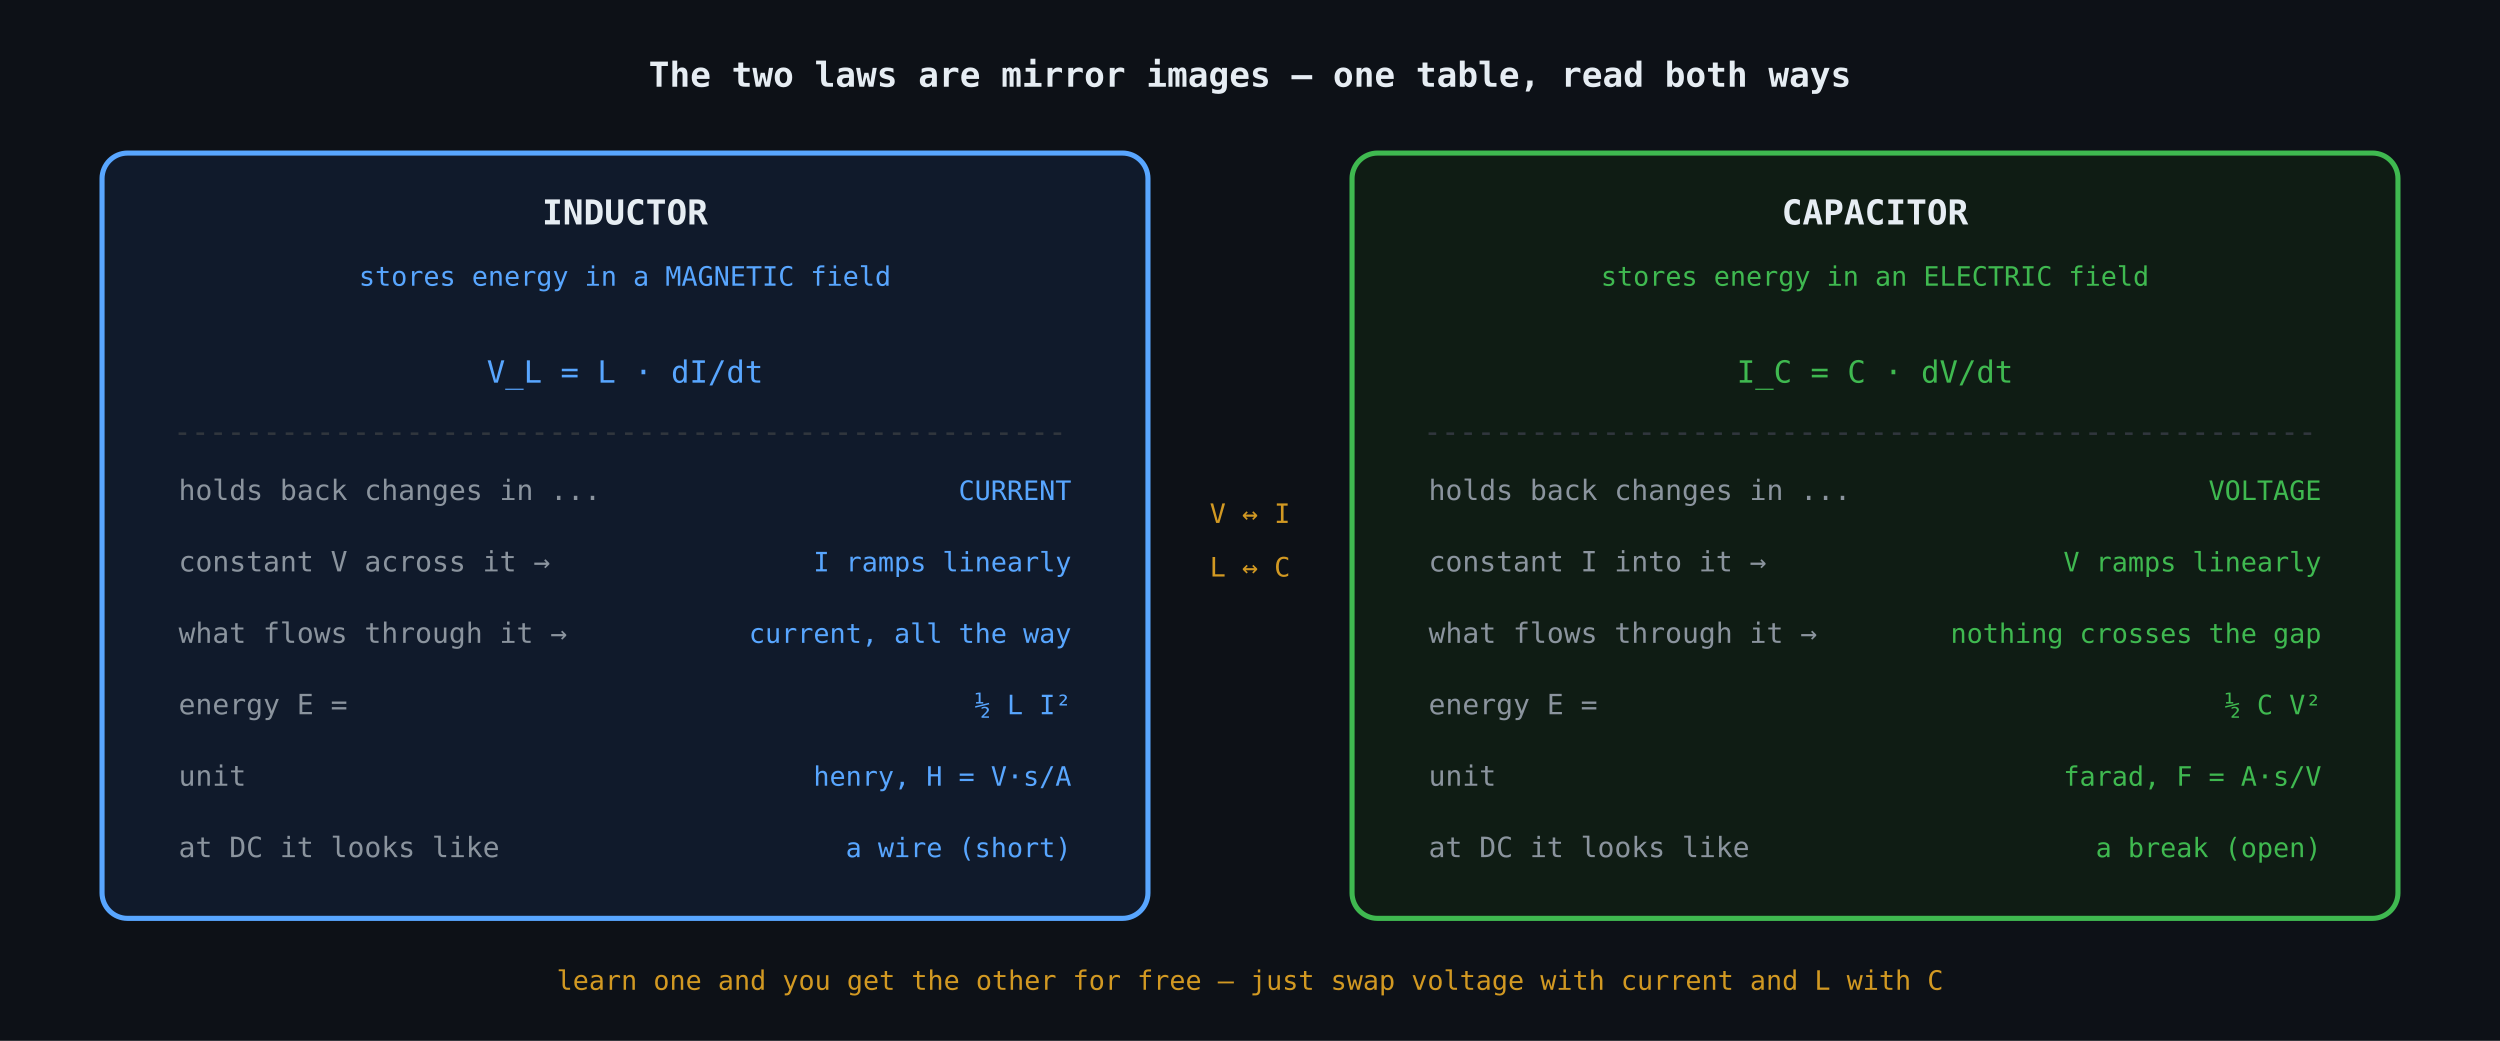
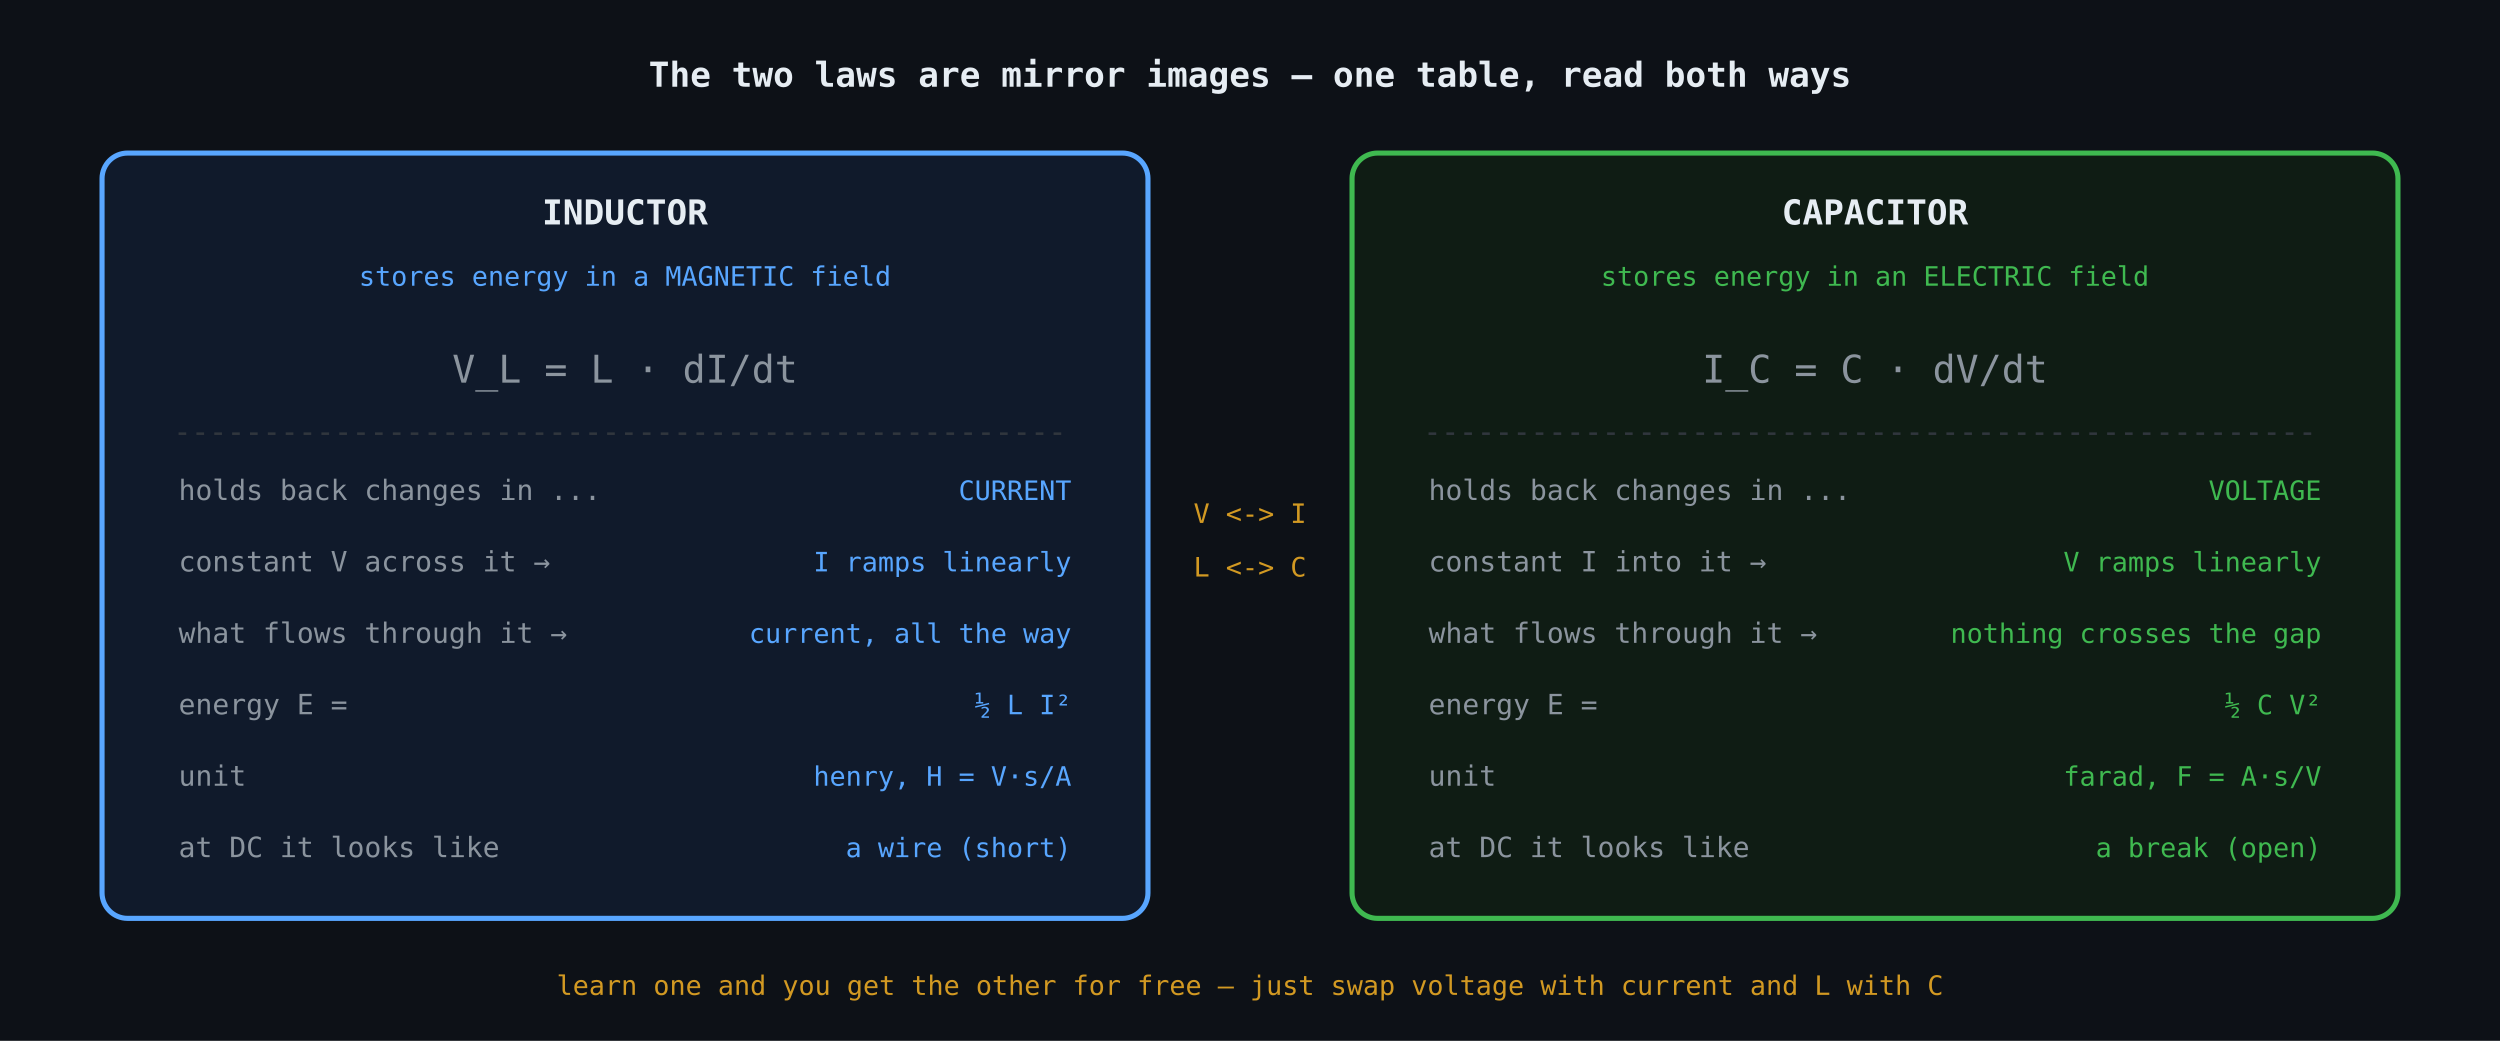
<svg xmlns="http://www.w3.org/2000/svg" viewBox="0 0 980 408" role="img" aria-label="Duality table comparing the inductor and capacitor defining laws term by term" width="980" height="408">
  <style>
.h2m-bg{fill:#0d1117}
- *{box-sizing:border-box}
- /* Printing on a dark palette wastes ink and renders badly, so print is always light. */
- body{margin:0;background:#0d1117;color:#c9d1d9;
-   font:15px/1.65 system-ui,-apple-system,Segoe UI,Roboto,sans-serif;
-   padding:38px 22px 90px}
- main{max-width:1080px;margin:0 auto}
- figure{margin:22px 0;background:#161b22;border:1px solid #30363d;
-   border-radius:11px;padding:18px;overflow-x:auto}
- figure svg{display:block;width:100%;height:auto;min-width:680px}
- figcaption{color:#8b949e;font-size:12.5px;margin-top:12px;text-align:center}
- /* ---- SVG theming: every colour resolves through these classes so figures re-theme. */
svg text{font-family:ui-monospace,SFMono-Regular,Menlo,monospace;font-size:12px;fill:#c9d1d9}
svg text.t{font-size:13.5px;font-weight:700;fill:#e6edf3}
svg text.s{font-size:11px;fill:#8b949e}
svg text.xs{font-size:9.5px;fill:#8b949e}
svg text.l{font-size:10.5px;fill:#8b949e}
svg text.lb{font-size:10.5px;fill:#58a6ff}
svg text.lg{font-size:10.5px;fill:#3fb950}
svg text.lr{font-size:10.5px;fill:#f85149}
svg text.lp{font-size:10.5px;fill:#bc8cff}
svg text.la{font-size:10.5px;fill:#d29922}
- svg .fx-b{fill:#58a6ff}  svg .fx-g{fill:#3fb950}
- svg .fx-r{fill:#f85149}   svg .fx-a{fill:#d29922}
- svg .fx-p{fill:#bc8cff} svg .fx-n{fill:#8b949e}
svg .n{fill:#1a2029;stroke:#484f58;stroke-width:1.6}
svg .nb{fill:#101a2b;stroke:#58a6ff;stroke-width:2px}
svg .ng{fill:#0f1c14;stroke:#3fb950;stroke-width:2px}
svg .nr{fill:#201215;stroke:#f85149;stroke-width:2px}
svg .na{fill:#1e1a10;stroke:#d29922;stroke-width:2px}
svg .np{fill:#181228;stroke:#bc8cff;stroke-width:2px}
- svg .nd{fill:#15191f;stroke:#3d444d;stroke-width:1.5;stroke-dasharray:5 4}
svg .grp{fill:none;stroke:#3d444d;stroke-width:1.4;stroke-dasharray:6 5}
- svg .a{stroke:#8b949e;stroke-width:1.8;fill:none;marker-end:url(#ah)}
- svg .ab{stroke:#58a6ff;stroke-width:2;fill:none;marker-end:url(#ahb)}
- svg .ag{stroke:#3fb950;stroke-width:2;fill:none;marker-end:url(#ahg)}
- svg .ar{stroke:#f85149;stroke-width:2;fill:none;marker-end:url(#ahr)}
- svg .ap{stroke:#bc8cff;stroke-width:2;fill:none;marker-end:url(#ahp)}
- svg .aa{stroke:#d29922;stroke-width:2;fill:none;marker-end:url(#aha)}
svg .wire{stroke:#8b949e;stroke-width:1.8;fill:none}
svg .wire-r{stroke:#f85149;stroke-width:2.4;fill:none;stroke-linecap:round}
svg .wire-b{stroke:#58a6ff;stroke-width:2.4;fill:none;stroke-linecap:round}
svg .wire-a{stroke:#d29922;stroke-width:2.4;fill:none;stroke-linecap:round}
svg .wire-p{stroke:#bc8cff;stroke-width:2.4;fill:none;stroke-linecap:round}
svg .wire-g{stroke:#3fb950;stroke-width:2.4;fill:none;stroke-linecap:round}
svg .axis{stroke:#8b949e;stroke-width:1.5;fill:none}
svg .grid{stroke:#30363d;stroke-width:1;fill:none;stroke-dasharray:3 4}
svg .plot-b{stroke:#58a6ff;stroke-width:2.4;fill:none;stroke-linejoin:round}
- svg .plot-a{stroke:#d29922;stroke-width:2.4;fill:none;stroke-linejoin:round}
svg .plot-g{stroke:#3fb950;stroke-width:2.4;fill:none;stroke-linejoin:round}
svg .plot-r{stroke:#f85149;stroke-width:2.4;fill:none;stroke-linejoin:round}
+ svg .plot-a{stroke:#d29922;stroke-width:2.4;fill:none;stroke-linejoin:round}
svg .plot-p{stroke:#bc8cff;stroke-width:2.4;fill:none;stroke-linejoin:round}
- svg .fill-a{fill:#d29922;opacity:0.14}
- svg .fill-g{fill:#3fb950;opacity:0.14}
- svg .dash{stroke-dasharray:6 5}
- svg .mk-n{fill:#8b949e}  svg .mk-b{fill:#58a6ff}
- svg .mk-g{fill:#3fb950}  svg .mk-r{fill:#f85149}
- svg .mk-p{fill:#bc8cff} svg .mk-a{fill:#d29922}
+ svg .fill-g{fill:#3fb950;opacity:0.14;stroke:none}
+ svg .fill-a{fill:#d29922;opacity:0.14;stroke:none}
+ svg .a{stroke:#8b949e;stroke-width:1.8;fill:none;marker-end:url(#ah)}
+ svg .ab{stroke:#58a6ff;stroke-width:2;fill:none;marker-end:url(#ahb)}
+ svg .ag{stroke:#3fb950;stroke-width:2;fill:none;marker-end:url(#ahg)}
+ svg .ar{stroke:#f85149;stroke-width:2;fill:none;marker-end:url(#ahr)}
+ svg .ap{stroke:#bc8cff;stroke-width:2;fill:none;marker-end:url(#ahp)}
+ svg .aa{stroke:#d29922;stroke-width:2;fill:none;marker-end:url(#aha)}
+ svg .comp{stroke:#8b949e;stroke-width:2;fill:none}
+ svg .dotn{fill:#8b949e}
+ svg .dotb{fill:#58a6ff}
+ svg .dotg{fill:#3fb950}
+ svg .dotr{fill:#f85149}
+ svg .dota{fill:#d29922}
+ svg .dotp{fill:#bc8cff}
+ svg .mk-n{fill:#8b949e} svg .mk-b{fill:#58a6ff} svg .mk-g{fill:#3fb950}
+ svg .mk-r{fill:#f85149} svg .mk-p{fill:#bc8cff} svg .mk-a{fill:#d29922}
@media (prefers-color-scheme: light){
- body{background:#ffffff;color:#1f2328}
- figure{background:#f6f8fa;border:1px solid #d0d7de}
- figcaption{color:#57606a}
+ .h2m-bg{fill:#ffffff}
svg text{fill:#1f2328}
- svg text.t{fill:#010409}
- svg text.s{fill:#57606a}
- svg text.xs{fill:#57606a}
- svg text.l{fill:#57606a}
- svg text.lb{fill:#0550ae}
- svg text.lg{fill:#1a7f37}
- svg text.lr{fill:#cf222e}
- svg text.lp{fill:#8250df}
- svg text.la{fill:#9a6700}
- svg .fx-b{fill:#0550ae}
- svg .fx-g{fill:#1a7f37}
- svg .fx-r{fill:#cf222e}
- svg .fx-a{fill:#9a6700}
- svg .fx-p{fill:#8250df}
- svg .fx-n{fill:#57606a}
- svg .n{fill:#f6f8fa;stroke:#8c959f;stroke-width:1.6}
- svg .nb{fill:#ddf4ff;stroke:#0550ae;stroke-width:2.2px}
- svg .ng{fill:#dafbe1;stroke:#1a7f37;stroke-width:2.2px}
- svg .nr{fill:#ffebe9;stroke:#cf222e;stroke-width:2.2px}
- svg .na{fill:#fff8c5;stroke:#9a6700;stroke-width:2.2px}
- svg .np{fill:#fbefff;stroke:#8250df;stroke-width:2.2px}
- svg .nd{fill:#ffffff;stroke:#afb8c1;stroke-width:1.5;stroke-dasharray:5 4}
- svg .grp{fill:none;stroke:#afb8c1;stroke-width:1.4;stroke-dasharray:6 5}
- svg .a{stroke:#57606a;stroke-width:1.8;fill:none;marker-end:url(#ah)}
- svg .ab{stroke:#0550ae;stroke-width:2;fill:none;marker-end:url(#ahb)}
- svg .ag{stroke:#1a7f37;stroke-width:2;fill:none;marker-end:url(#ahg)}
- svg .ar{stroke:#cf222e;stroke-width:2;fill:none;marker-end:url(#ahr)}
- svg .ap{stroke:#8250df;stroke-width:2;fill:none;marker-end:url(#ahp)}
- svg .aa{stroke:#9a6700;stroke-width:2;fill:none;marker-end:url(#aha)}
- svg .wire{stroke:#57606a}
- svg .wire-r{stroke:#cf222e}
- svg .wire-b{stroke:#0550ae}
- svg .wire-a{stroke:#9a6700}
- svg .wire-p{stroke:#8250df}
- svg .wire-g{stroke:#1a7f37}
- svg .axis{stroke:#57606a}
- svg .grid{stroke:#d0d7de}
- svg .plot-b{stroke:#0550ae}
- svg .plot-a{stroke:#9a6700}
- svg .plot-g{stroke:#1a7f37}
- svg .plot-r{stroke:#cf222e}
- svg .plot-p{stroke:#8250df}
- svg .fill-a{fill:#9a6700;opacity:0.12}
- svg .fill-g{fill:#1a7f37;opacity:0.12}
- svg .mk-n{fill:#57606a}
- svg .mk-b{fill:#0550ae}
- svg .mk-g{fill:#1a7f37}
- svg .mk-r{fill:#cf222e}
- svg .mk-p{fill:#8250df}
- svg .mk-a{fill:#9a6700}
- .h2m-bg{fill:#ffffff}
+ svg text.t{fill:#010409} svg text.s{fill:#57606a} svg text.xs{fill:#57606a} svg text.l{fill:#57606a}
+ svg text.lb{fill:#0550ae} svg text.lg{fill:#1a7f37} svg text.lr{fill:#cf222e} svg text.lp{fill:#8250df} svg text.la{fill:#9a6700}
+ svg .n{fill:#f6f8fa;stroke:#8c959f} svg .nb{fill:#ddf4ff;stroke:#0550ae} svg .ng{fill:#dafbe1;stroke:#1a7f37}
+ svg .nr{fill:#ffebe9;stroke:#cf222e} svg .na{fill:#fff8c5;stroke:#9a6700} svg .np{fill:#fbefff;stroke:#8250df}
+ svg .grp{stroke:#afb8c1}
+ svg .wire{stroke:#57606a} svg .wire-r{stroke:#cf222e} svg .wire-b{stroke:#0550ae} svg .wire-a{stroke:#9a6700} svg .wire-p{stroke:#8250df} svg .wire-g{stroke:#1a7f37}
+ svg .axis{stroke:#57606a} svg .grid{stroke:#d0d7de}
+ svg .plot-b{stroke:#0550ae} svg .plot-g{stroke:#1a7f37} svg .plot-r{stroke:#cf222e} svg .plot-a{stroke:#9a6700} svg .plot-p{stroke:#8250df}
+ svg .fill-g{fill:#1a7f37} svg .fill-a{fill:#9a6700}
+ svg .a{stroke:#57606a} svg .ab{stroke:#0550ae} svg .ag{stroke:#1a7f37} svg .ar{stroke:#cf222e} svg .ap{stroke:#8250df} svg .aa{stroke:#9a6700}
+ svg .comp{stroke:#57606a}
+ svg .dotn{fill:#57606a} svg .dotb{fill:#0550ae} svg .dotg{fill:#1a7f37} svg .dotr{fill:#cf222e} svg .dota{fill:#9a6700} svg .dotp{fill:#8250df}
+ svg .mk-n{fill:#57606a} svg .mk-b{fill:#0550ae} svg .mk-g{fill:#1a7f37} svg .mk-r{fill:#cf222e} svg .mk-p{fill:#8250df} svg .mk-a{fill:#9a6700}
}
- @media print{
- body{background:#ffffff;color:#111417}
- figure{background:#ffffff;border:1px solid #c3ccd5}
- figure svg{min-width:0}
- svg text{fill:#111417}
- .h2m-bg{fill:#ffffff}
- }
+ @media print{ .h2m-bg{fill:#ffffff} svg text{fill:#111417} }
</style>
  <defs>
    <marker id="ah" markerWidth="9" markerHeight="9" refX="8" refY="4.5" orient="auto">
      <path d="M0 0 L9 4.5 L0 9 z" class="mk-n" />
    </marker>
    <marker id="ahb" markerWidth="9" markerHeight="9" refX="8" refY="4.5" orient="auto">
      <path d="M0 0 L9 4.5 L0 9 z" class="mk-b" />
    </marker>
    <marker id="ahg" markerWidth="9" markerHeight="9" refX="8" refY="4.5" orient="auto">
      <path d="M0 0 L9 4.5 L0 9 z" class="mk-g" />
    </marker>
    <marker id="ahr" markerWidth="9" markerHeight="9" refX="8" refY="4.5" orient="auto">
      <path d="M0 0 L9 4.5 L0 9 z" class="mk-r" />
    </marker>
    <marker id="ahp" markerWidth="9" markerHeight="9" refX="8" refY="4.5" orient="auto">
      <path d="M0 0 L9 4.5 L0 9 z" class="mk-p" />
    </marker>
    <marker id="aha" markerWidth="9" markerHeight="9" refX="8" refY="4.5" orient="auto">
      <path d="M0 0 L9 4.5 L0 9 z" class="mk-a" />
    </marker>
  </defs>
  <rect class="h2m-bg" x="0" y="0" width="980" height="408" fill="#0d1117" />
  <text class="t" x="490" y="34" text-anchor="middle">The two laws are mirror images — one table, read both ways</text>
  <rect class="nb" x="40" y="60" width="410" height="300" rx="10" />
  <text class="t" x="245" y="88" text-anchor="middle">INDUCTOR</text>
  <text class="lb" x="245" y="112" text-anchor="middle">stores energy in a MAGNETIC field</text>
-   <text class="fx-b" x="245" y="150" text-anchor="middle" font-size="15">V_L = L · dI/dt</text>
+   <text class="s" x="245" y="150" text-anchor="middle" style="font-size:15px">V_L = L · dI/dt</text>
  <line class="grid" x1="70" y1="170" x2="420" y2="170" />
  <text class="s" x="70" y="196" text-anchor="start">holds back changes in ...</text>
  <text class="lb" x="420" y="196" text-anchor="end">CURRENT</text>
  <text class="s" x="70" y="224" text-anchor="start">constant V across it →</text>
  <text class="lb" x="420" y="224" text-anchor="end">I ramps linearly</text>
  <text class="s" x="70" y="252" text-anchor="start">what flows through it →</text>
  <text class="lb" x="420" y="252" text-anchor="end">current, all the way</text>
  <text class="s" x="70" y="280" text-anchor="start">energy E =</text>
  <text class="lb" x="420" y="280" text-anchor="end">½ L I²</text>
  <text class="s" x="70" y="308" text-anchor="start">unit</text>
  <text class="lb" x="420" y="308" text-anchor="end">henry, H = V·s/A</text>
  <text class="s" x="70" y="336" text-anchor="start">at DC it looks like</text>
  <text class="lb" x="420" y="336" text-anchor="end">a wire (short)</text>
-   <text class="la" x="490" y="205" text-anchor="middle">V ↔ I</text>
-   <text class="la" x="490" y="226" text-anchor="middle">L ↔ C</text>
+   <text class="la" x="490" y="205" text-anchor="middle">V &lt;-&gt; I</text>
+   <text class="la" x="490" y="226" text-anchor="middle">L &lt;-&gt; C</text>
  <rect class="ng" x="530" y="60" width="410" height="300" rx="10" />
  <text class="t" x="735" y="88" text-anchor="middle">CAPACITOR</text>
  <text class="lg" x="735" y="112" text-anchor="middle">stores energy in an ELECTRIC field</text>
-   <text class="fx-g" x="735" y="150" text-anchor="middle" font-size="15">I_C = C · dV/dt</text>
+   <text class="s" x="735" y="150" text-anchor="middle" style="font-size:15px">I_C = C · dV/dt</text>
  <line class="grid" x1="560" y1="170" x2="910" y2="170" />
  <text class="s" x="560" y="196" text-anchor="start">holds back changes in ...</text>
  <text class="lg" x="910" y="196" text-anchor="end">VOLTAGE</text>
  <text class="s" x="560" y="224" text-anchor="start">constant I into it →</text>
  <text class="lg" x="910" y="224" text-anchor="end">V ramps linearly</text>
  <text class="s" x="560" y="252" text-anchor="start">what flows through it →</text>
  <text class="lg" x="910" y="252" text-anchor="end">nothing crosses the gap</text>
  <text class="s" x="560" y="280" text-anchor="start">energy E =</text>
  <text class="lg" x="910" y="280" text-anchor="end">½ C V²</text>
  <text class="s" x="560" y="308" text-anchor="start">unit</text>
  <text class="lg" x="910" y="308" text-anchor="end">farad, F = A·s/V</text>
  <text class="s" x="560" y="336" text-anchor="start">at DC it looks like</text>
  <text class="lg" x="910" y="336" text-anchor="end">a break (open)</text>
-   <text class="la" x="490" y="388" text-anchor="middle">learn one and you get the other for free — just swap voltage with current and L with C</text>
+   <text class="la" x="490" y="390" text-anchor="middle">learn one and you get the other for free — just swap voltage with current and L with C</text>
</svg>
